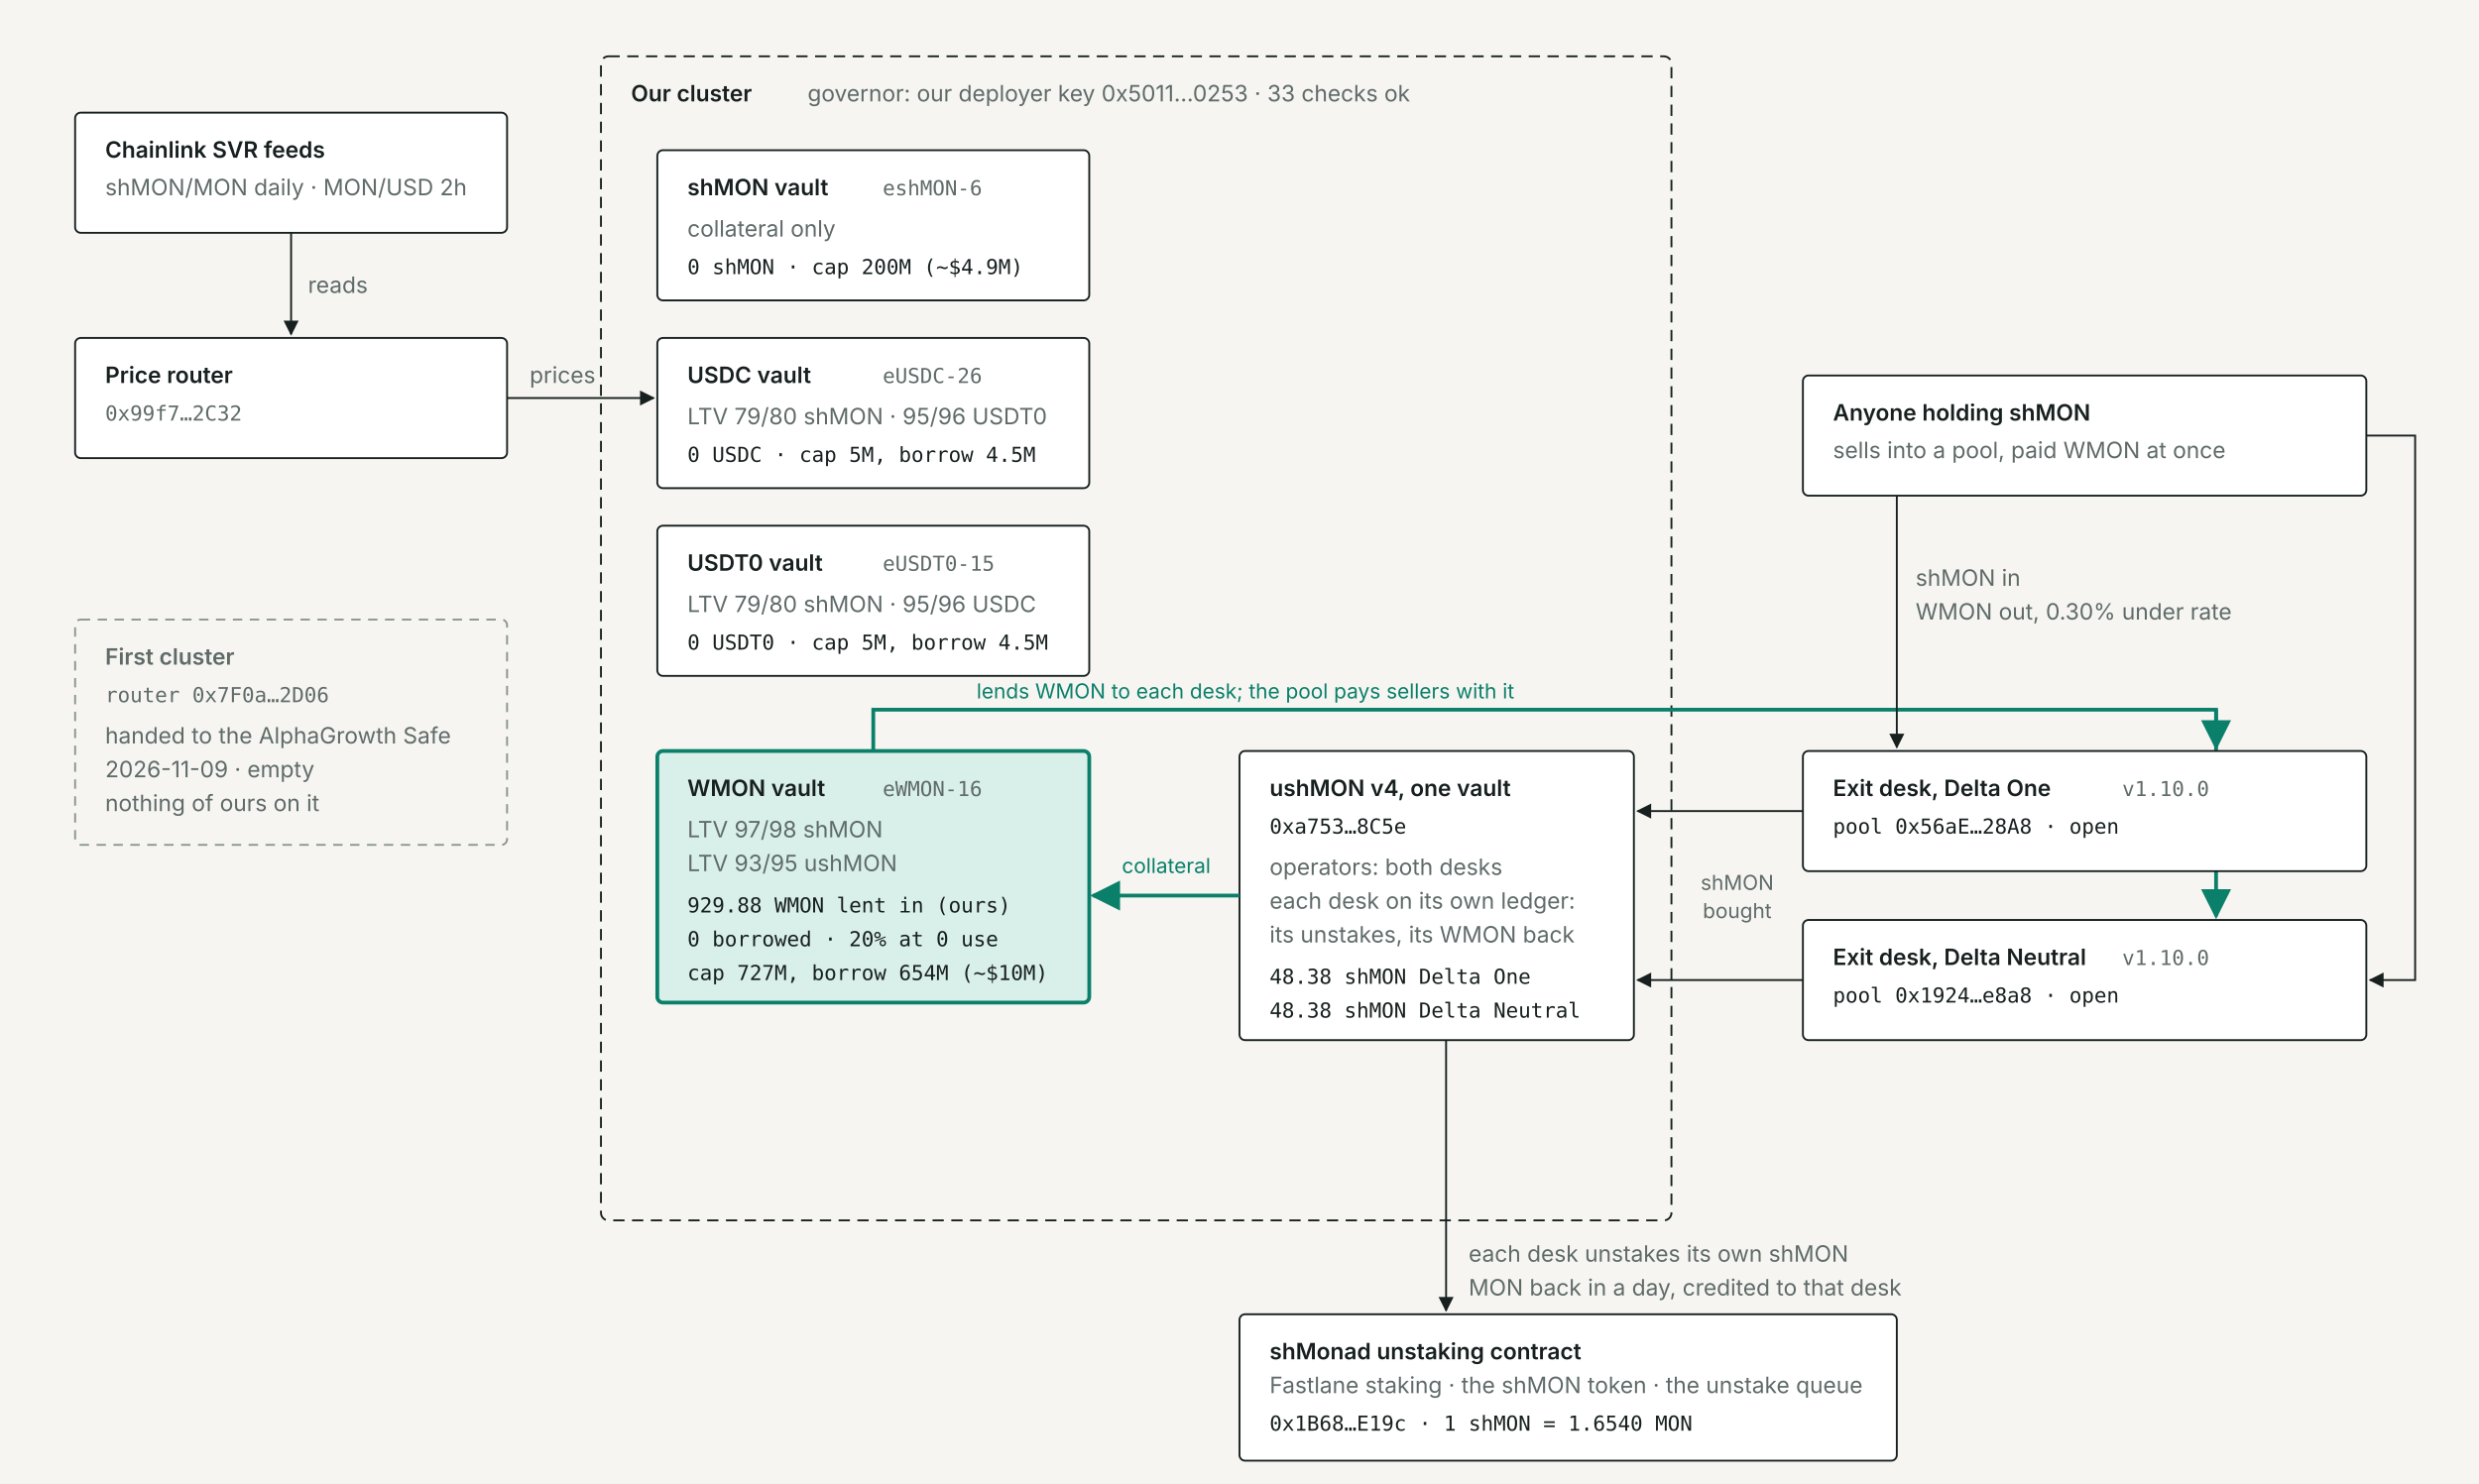
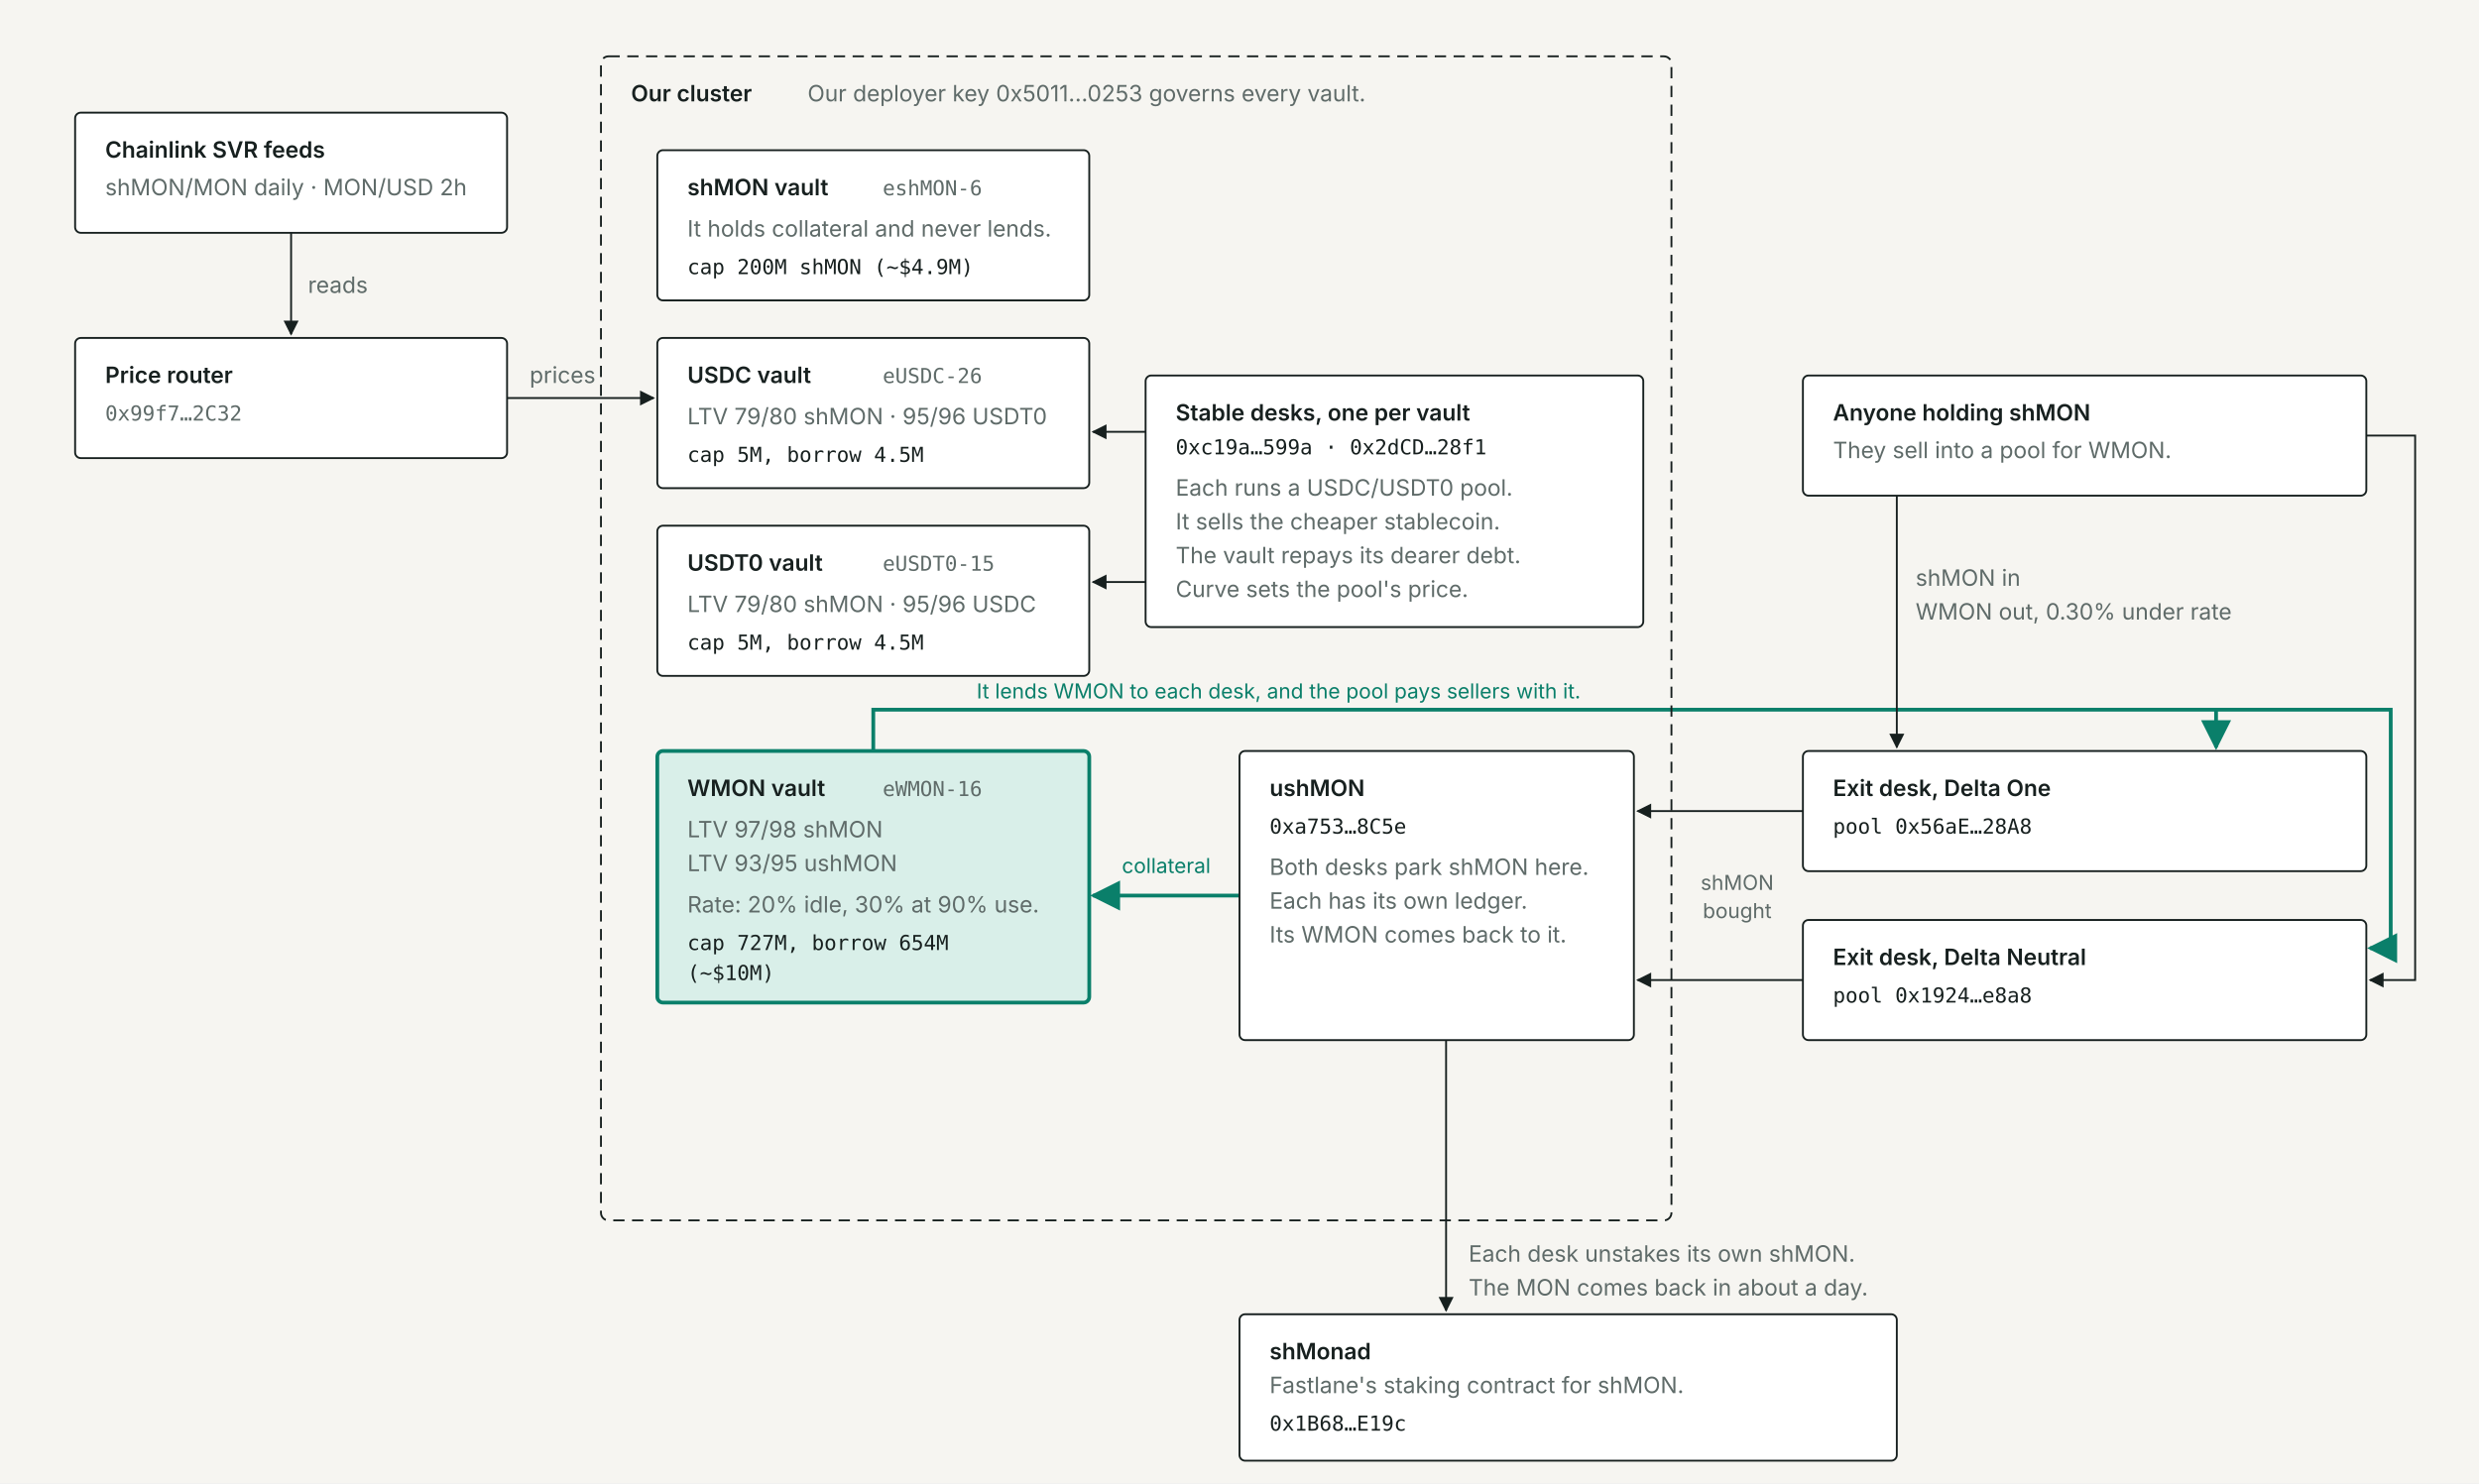
- <svg xmlns="http://www.w3.org/2000/svg" width="1320" height="790" viewBox="0 0 1320 790" role="img" aria-label="Our Euler cluster on Monad: a price router feeding four lending vaults; the WMON vault lends to the two exit desks against their ushMON vault; each desk owns an EulerSwap pool that buys shMON from anyone; the shMON unstakes through shMonad in a day. The first cluster, handed to AlphaGrowth, sits empty." style="color:#17201f">
+ <svg xmlns="http://www.w3.org/2000/svg" width="1320" height="790" viewBox="0 0 1320 790" role="img" aria-label="Our Euler cluster on Monad: a price router feeding four lending vaults; the WMON vault lends to the two exit desks against their ushMON vault; each desk owns an EulerSwap pool that buys shMON from anyone; the stable desks run USDC/USDT0 pools on the USDC and USDT0 vaults; the shMON unstakes through shMonad in a day." style="color:#17201f">
  <rect x="0" y="0" width="1320" height="790" fill="#f6f5f1" />
  <defs>
    <marker id="arrow" viewBox="0 0 10 10" refX="9" refY="5" markerWidth="8" markerHeight="8" orient="auto-start-reverse">
      <path d="M0,0 L10,5 L0,10 z" fill="#17201f" />
    </marker>
    <marker id="arrow-accent" viewBox="0 0 10 10" refX="9" refY="5" markerWidth="8" markerHeight="8" orient="auto-start-reverse">
      <path d="M0,0 L10,5 L0,10 z" fill="#0a7f6a" />
    </marker>
  </defs>
  <g font-family="IBM Plex Sans, system-ui, -apple-system, Segoe UI, sans-serif" font-size="12" fill="#17201f">
+     <line x1="155" y1="124" x2="155" y2="178" stroke="#17201f" marker-end="url(#arrow)" />
+     <line x1="270" y1="212" x2="348" y2="212" stroke="#17201f" marker-end="url(#arrow)" />
+     <line x1="610" y1="230" x2="582" y2="230" stroke="#17201f" marker-end="url(#arrow)" />
+     <line x1="610" y1="310" x2="582" y2="310" stroke="#17201f" marker-end="url(#arrow)" />
+     <path d="M465,400 V378 H1273 V505 H1262" fill="none" stroke="#0a7f6a" stroke-width="2" marker-end="url(#arrow-accent)" />
+     <line x1="1180" y1="378" x2="1180" y2="398" stroke="#0a7f6a" stroke-width="2" marker-end="url(#arrow-accent)" />
+     <line x1="660" y1="477" x2="582" y2="477" stroke="#0a7f6a" stroke-width="2" marker-end="url(#arrow-accent)" />
+     <line x1="1010" y1="264" x2="1010" y2="398" stroke="#17201f" marker-end="url(#arrow)" />
+     <polyline points="1260,232 1286,232 1286,522 1262,522" fill="none" stroke="#17201f" marker-end="url(#arrow)" />
+     <line x1="960" y1="432" x2="872" y2="432" stroke="#17201f" marker-end="url(#arrow)" />
+     <line x1="960" y1="522" x2="872" y2="522" stroke="#17201f" marker-end="url(#arrow)" />
+     <line x1="770" y1="554" x2="770" y2="698" stroke="#17201f" marker-end="url(#arrow)" />
    <rect x="40" y="60" width="230" height="64" rx="3" fill="#ffffff" stroke="#17201f" />
    <text x="56" y="84" font-weight="600">Chainlink SVR feeds</text>
    <text x="56" y="104" fill="#5f6b69">shMON/MON daily · MON/USD 2h</text>
-     <line x1="155" y1="124" x2="155" y2="178" stroke="#17201f" marker-end="url(#arrow)" />
    <text x="164" y="156" fill="#5f6b69">reads</text>
    <rect x="40" y="180" width="230" height="64" rx="3" fill="#ffffff" stroke="#17201f" />
    <text x="56" y="204" font-weight="600">Price router</text>
    <text x="56" y="224" fill="#5f6b69" font-family="IBM Plex Mono, Menlo, monospace" font-size="11">0x99f7…2C32</text>
-     <line x1="270" y1="212" x2="348" y2="212" stroke="#17201f" marker-end="url(#arrow)" />
    <text x="282" y="204" fill="#5f6b69">prices</text>
-     <rect x="40" y="330" width="230" height="120" rx="3" fill="none" stroke="#8a948f" stroke-dasharray="5 4" />
-     <text x="56" y="354" font-weight="600" fill="#5f6b69">First cluster</text>
-     <text x="56" y="374" fill="#5f6b69" font-family="IBM Plex Mono, Menlo, monospace" font-size="11">router 0x7F0a…2D06</text>
-     <text x="56" y="396" fill="#5f6b69">handed to the AlphaGrowth Safe</text>
-     <text x="56" y="414" fill="#5f6b69">2026-11-09 · empty</text>
-     <text x="56" y="432" fill="#5f6b69">nothing of ours on it</text>
    <rect x="320" y="30" width="570" height="620" rx="4" fill="none" stroke="#17201f" stroke-dasharray="6 4" />
    <text x="336" y="54" font-weight="600">Our cluster</text>
-     <text x="430" y="54" fill="#5f6b69">governor: our deployer key 0x5011…0253 · 33 checks ok</text>
+     <text x="430" y="54" fill="#5f6b69">Our deployer key 0x5011…0253 governs every vault.</text>
    <rect x="350" y="80" width="230" height="80" rx="3" fill="#ffffff" stroke="#17201f" />
    <text x="366" y="104" font-weight="600">shMON vault</text>
    <text x="470" y="104" fill="#5f6b69" font-family="IBM Plex Mono, Menlo, monospace" font-size="11">eshMON-6</text>
-     <text x="366" y="126" fill="#5f6b69">collateral only</text>
-     <text x="366" y="146" font-family="IBM Plex Mono, Menlo, monospace" font-size="11">0 shMON · cap 200M (~$4.9M)</text>
+     <text x="366" y="126" fill="#5f6b69">It holds collateral and never lends.</text>
+     <text x="366" y="146" font-family="IBM Plex Mono, Menlo, monospace" font-size="11">cap 200M shMON (~$4.9M)</text>
    <rect x="350" y="180" width="230" height="80" rx="3" fill="#ffffff" stroke="#17201f" />
    <text x="366" y="204" font-weight="600">USDC vault</text>
    <text x="470" y="204" fill="#5f6b69" font-family="IBM Plex Mono, Menlo, monospace" font-size="11">eUSDC-26</text>
    <text x="366" y="226" fill="#5f6b69">LTV 79/80 shMON · 95/96 USDT0</text>
-     <text x="366" y="246" font-family="IBM Plex Mono, Menlo, monospace" font-size="11">0 USDC · cap 5M, borrow 4.5M</text>
+     <text x="366" y="246" font-family="IBM Plex Mono, Menlo, monospace" font-size="11">cap 5M, borrow 4.5M</text>
    <rect x="350" y="280" width="230" height="80" rx="3" fill="#ffffff" stroke="#17201f" />
    <text x="366" y="304" font-weight="600">USDT0 vault</text>
    <text x="470" y="304" fill="#5f6b69" font-family="IBM Plex Mono, Menlo, monospace" font-size="11">eUSDT0-15</text>
    <text x="366" y="326" fill="#5f6b69">LTV 79/80 shMON · 95/96 USDC</text>
-     <text x="366" y="346" font-family="IBM Plex Mono, Menlo, monospace" font-size="11">0 USDT0 · cap 5M, borrow 4.5M</text>
-     <path d="M465,400 V378 H1180 V488" fill="none" stroke="#0a7f6a" stroke-width="2" marker-end="url(#arrow-accent)" />
-     <line x1="1180" y1="378" x2="1180" y2="398" stroke="#0a7f6a" stroke-width="2" marker-end="url(#arrow-accent)" />
-     <text x="520" y="372" fill="#0a7f6a" font-size="11">lends WMON to each desk; the pool pays sellers with it</text>
+     <text x="366" y="346" font-family="IBM Plex Mono, Menlo, monospace" font-size="11">cap 5M, borrow 4.5M</text>
+     <rect x="610" y="200" width="265" height="134" rx="3" fill="#ffffff" stroke="#17201f" />
+     <text x="626" y="224" font-weight="600">Stable desks, one per vault</text>
+     <text x="626" y="242" font-family="IBM Plex Mono, Menlo, monospace" font-size="11">0xc19a…599a · 0x2dCD…28f1</text>
+     <text x="626" y="264" fill="#5f6b69">Each runs a USDC/USDT0 pool.</text>
+     <text x="626" y="282" fill="#5f6b69">It sells the cheaper stablecoin.</text>
+     <text x="626" y="300" fill="#5f6b69">The vault repays its dearer debt.</text>
+     <text x="626" y="318" fill="#5f6b69">Curve sets the pool's price.</text>
+     <text x="520" y="372" fill="#0a7f6a" font-size="11">It lends WMON to each desk, and the pool pays sellers with it.</text>
    <rect x="350" y="400" width="230" height="134" rx="3" fill="#d9efe9" stroke="#0a7f6a" stroke-width="2" />
    <text x="366" y="424" font-weight="600">WMON vault</text>
    <text x="470" y="424" fill="#5f6b69" font-family="IBM Plex Mono, Menlo, monospace" font-size="11">eWMON-16</text>
    <text x="366" y="446" fill="#5f6b69">LTV 97/98 shMON</text>
    <text x="366" y="464" fill="#5f6b69">LTV 93/95 ushMON</text>
-     <text x="366" y="486" font-family="IBM Plex Mono, Menlo, monospace" font-size="11">929.88 WMON lent in (ours)</text>
-     <text x="366" y="504" font-family="IBM Plex Mono, Menlo, monospace" font-size="11">0 borrowed · 20% at 0 use</text>
-     <text x="366" y="522" font-family="IBM Plex Mono, Menlo, monospace" font-size="11">cap 727M, borrow 654M (~$10M)</text>
+     <text x="366" y="486" fill="#5f6b69">Rate: 20% idle, 30% at 90% use.</text>
+     <text x="366" y="506" font-family="IBM Plex Mono, Menlo, monospace" font-size="11">cap 727M, borrow 654M</text>
+     <text x="366" y="522" font-family="IBM Plex Mono, Menlo, monospace" font-size="11">(~$10M)</text>
    <rect x="660" y="400" width="210" height="154" rx="3" fill="#ffffff" stroke="#17201f" />
-     <text x="676" y="424" font-weight="600">ushMON v4, one vault</text>
+     <text x="676" y="424" font-weight="600">ushMON</text>
    <text x="676" y="444" font-family="IBM Plex Mono, Menlo, monospace" font-size="11">0xa753…8C5e</text>
-     <text x="676" y="466" fill="#5f6b69">operators: both desks</text>
-     <text x="676" y="484" fill="#5f6b69">each desk on its own ledger:</text>
-     <text x="676" y="502" fill="#5f6b69">its unstakes, its WMON back</text>
-     <text x="676" y="524" font-family="IBM Plex Mono, Menlo, monospace" font-size="11">48.38 shMON Delta One</text>
-     <text x="676" y="542" font-family="IBM Plex Mono, Menlo, monospace" font-size="11">48.38 shMON Delta Neutral</text>
-     <line x1="660" y1="477" x2="582" y2="477" stroke="#0a7f6a" stroke-width="2" marker-end="url(#arrow-accent)" />
+     <text x="676" y="466" fill="#5f6b69">Both desks park shMON here.</text>
+     <text x="676" y="484" fill="#5f6b69">Each has its own ledger.</text>
+     <text x="676" y="502" fill="#5f6b69">Its WMON comes back to it.</text>
    <text x="621" y="465" fill="#0a7f6a" font-size="11" text-anchor="middle">collateral</text>
    <rect x="960" y="200" width="300" height="64" rx="3" fill="#ffffff" stroke="#17201f" />
    <text x="976" y="224" font-weight="600">Anyone holding shMON</text>
-     <text x="976" y="244" fill="#5f6b69">sells into a pool, paid WMON at once</text>
-     <line x1="1010" y1="264" x2="1010" y2="398" stroke="#17201f" marker-end="url(#arrow)" />
+     <text x="976" y="244" fill="#5f6b69">They sell into a pool for WMON.</text>
    <text x="1020" y="312" fill="#5f6b69">shMON in</text>
    <text x="1020" y="330" fill="#5f6b69">WMON out, 0.30% under rate</text>
-     <polyline points="1260,232 1286,232 1286,522 1262,522" fill="none" stroke="#17201f" marker-end="url(#arrow)" />
    <rect x="960" y="400" width="300" height="64" rx="3" fill="#ffffff" stroke="#17201f" />
    <text x="976" y="424" font-weight="600">Exit desk, Delta One</text>
-     <text x="1130" y="424" fill="#5f6b69" font-family="IBM Plex Mono, Menlo, monospace" font-size="11">v1.10.0</text>
-     <text x="976" y="444" font-family="IBM Plex Mono, Menlo, monospace" font-size="11">pool 0x56aE…28A8 · open</text>
+     <text x="976" y="444" font-family="IBM Plex Mono, Menlo, monospace" font-size="11">pool 0x56aE…28A8</text>
    <rect x="960" y="490" width="300" height="64" rx="3" fill="#ffffff" stroke="#17201f" />
    <text x="976" y="514" font-weight="600">Exit desk, Delta Neutral</text>
-     <text x="1130" y="514" fill="#5f6b69" font-family="IBM Plex Mono, Menlo, monospace" font-size="11">v1.10.0</text>
-     <text x="976" y="534" font-family="IBM Plex Mono, Menlo, monospace" font-size="11">pool 0x1924…e8a8 · open</text>
-     <line x1="960" y1="432" x2="872" y2="432" stroke="#17201f" marker-end="url(#arrow)" />
-     <line x1="960" y1="522" x2="872" y2="522" stroke="#17201f" marker-end="url(#arrow)" />
+     <text x="976" y="534" font-family="IBM Plex Mono, Menlo, monospace" font-size="11">pool 0x1924…e8a8</text>
    <text x="925" y="474" fill="#5f6b69" font-size="11" text-anchor="middle">shMON</text>
    <text x="925" y="489" fill="#5f6b69" font-size="11" text-anchor="middle">bought</text>
    <rect x="660" y="700" width="350" height="78" rx="3" fill="#ffffff" stroke="#17201f" />
-     <text x="676" y="724" font-weight="600">shMonad unstaking contract</text>
-     <text x="676" y="742" fill="#5f6b69">Fastlane staking · the shMON token · the unstake queue</text>
-     <text x="676" y="762" font-family="IBM Plex Mono, Menlo, monospace" font-size="11">0x1B68…E19c · 1 shMON = 1.6540 MON</text>
-     <line x1="770" y1="554" x2="770" y2="698" stroke="#17201f" marker-end="url(#arrow)" />
-     <text x="782" y="672" fill="#5f6b69">each desk unstakes its own shMON</text>
-     <text x="782" y="690" fill="#5f6b69">MON back in a day, credited to that desk</text>
+     <text x="676" y="724" font-weight="600">shMonad</text>
+     <text x="676" y="742" fill="#5f6b69">Fastlane's staking contract for shMON.</text>
+     <text x="676" y="762" font-family="IBM Plex Mono, Menlo, monospace" font-size="11">0x1B68…E19c</text>
+     <text x="782" y="672" fill="#5f6b69">Each desk unstakes its own shMON.</text>
+     <text x="782" y="690" fill="#5f6b69">The MON comes back in about a day.</text>
  </g>
</svg>
